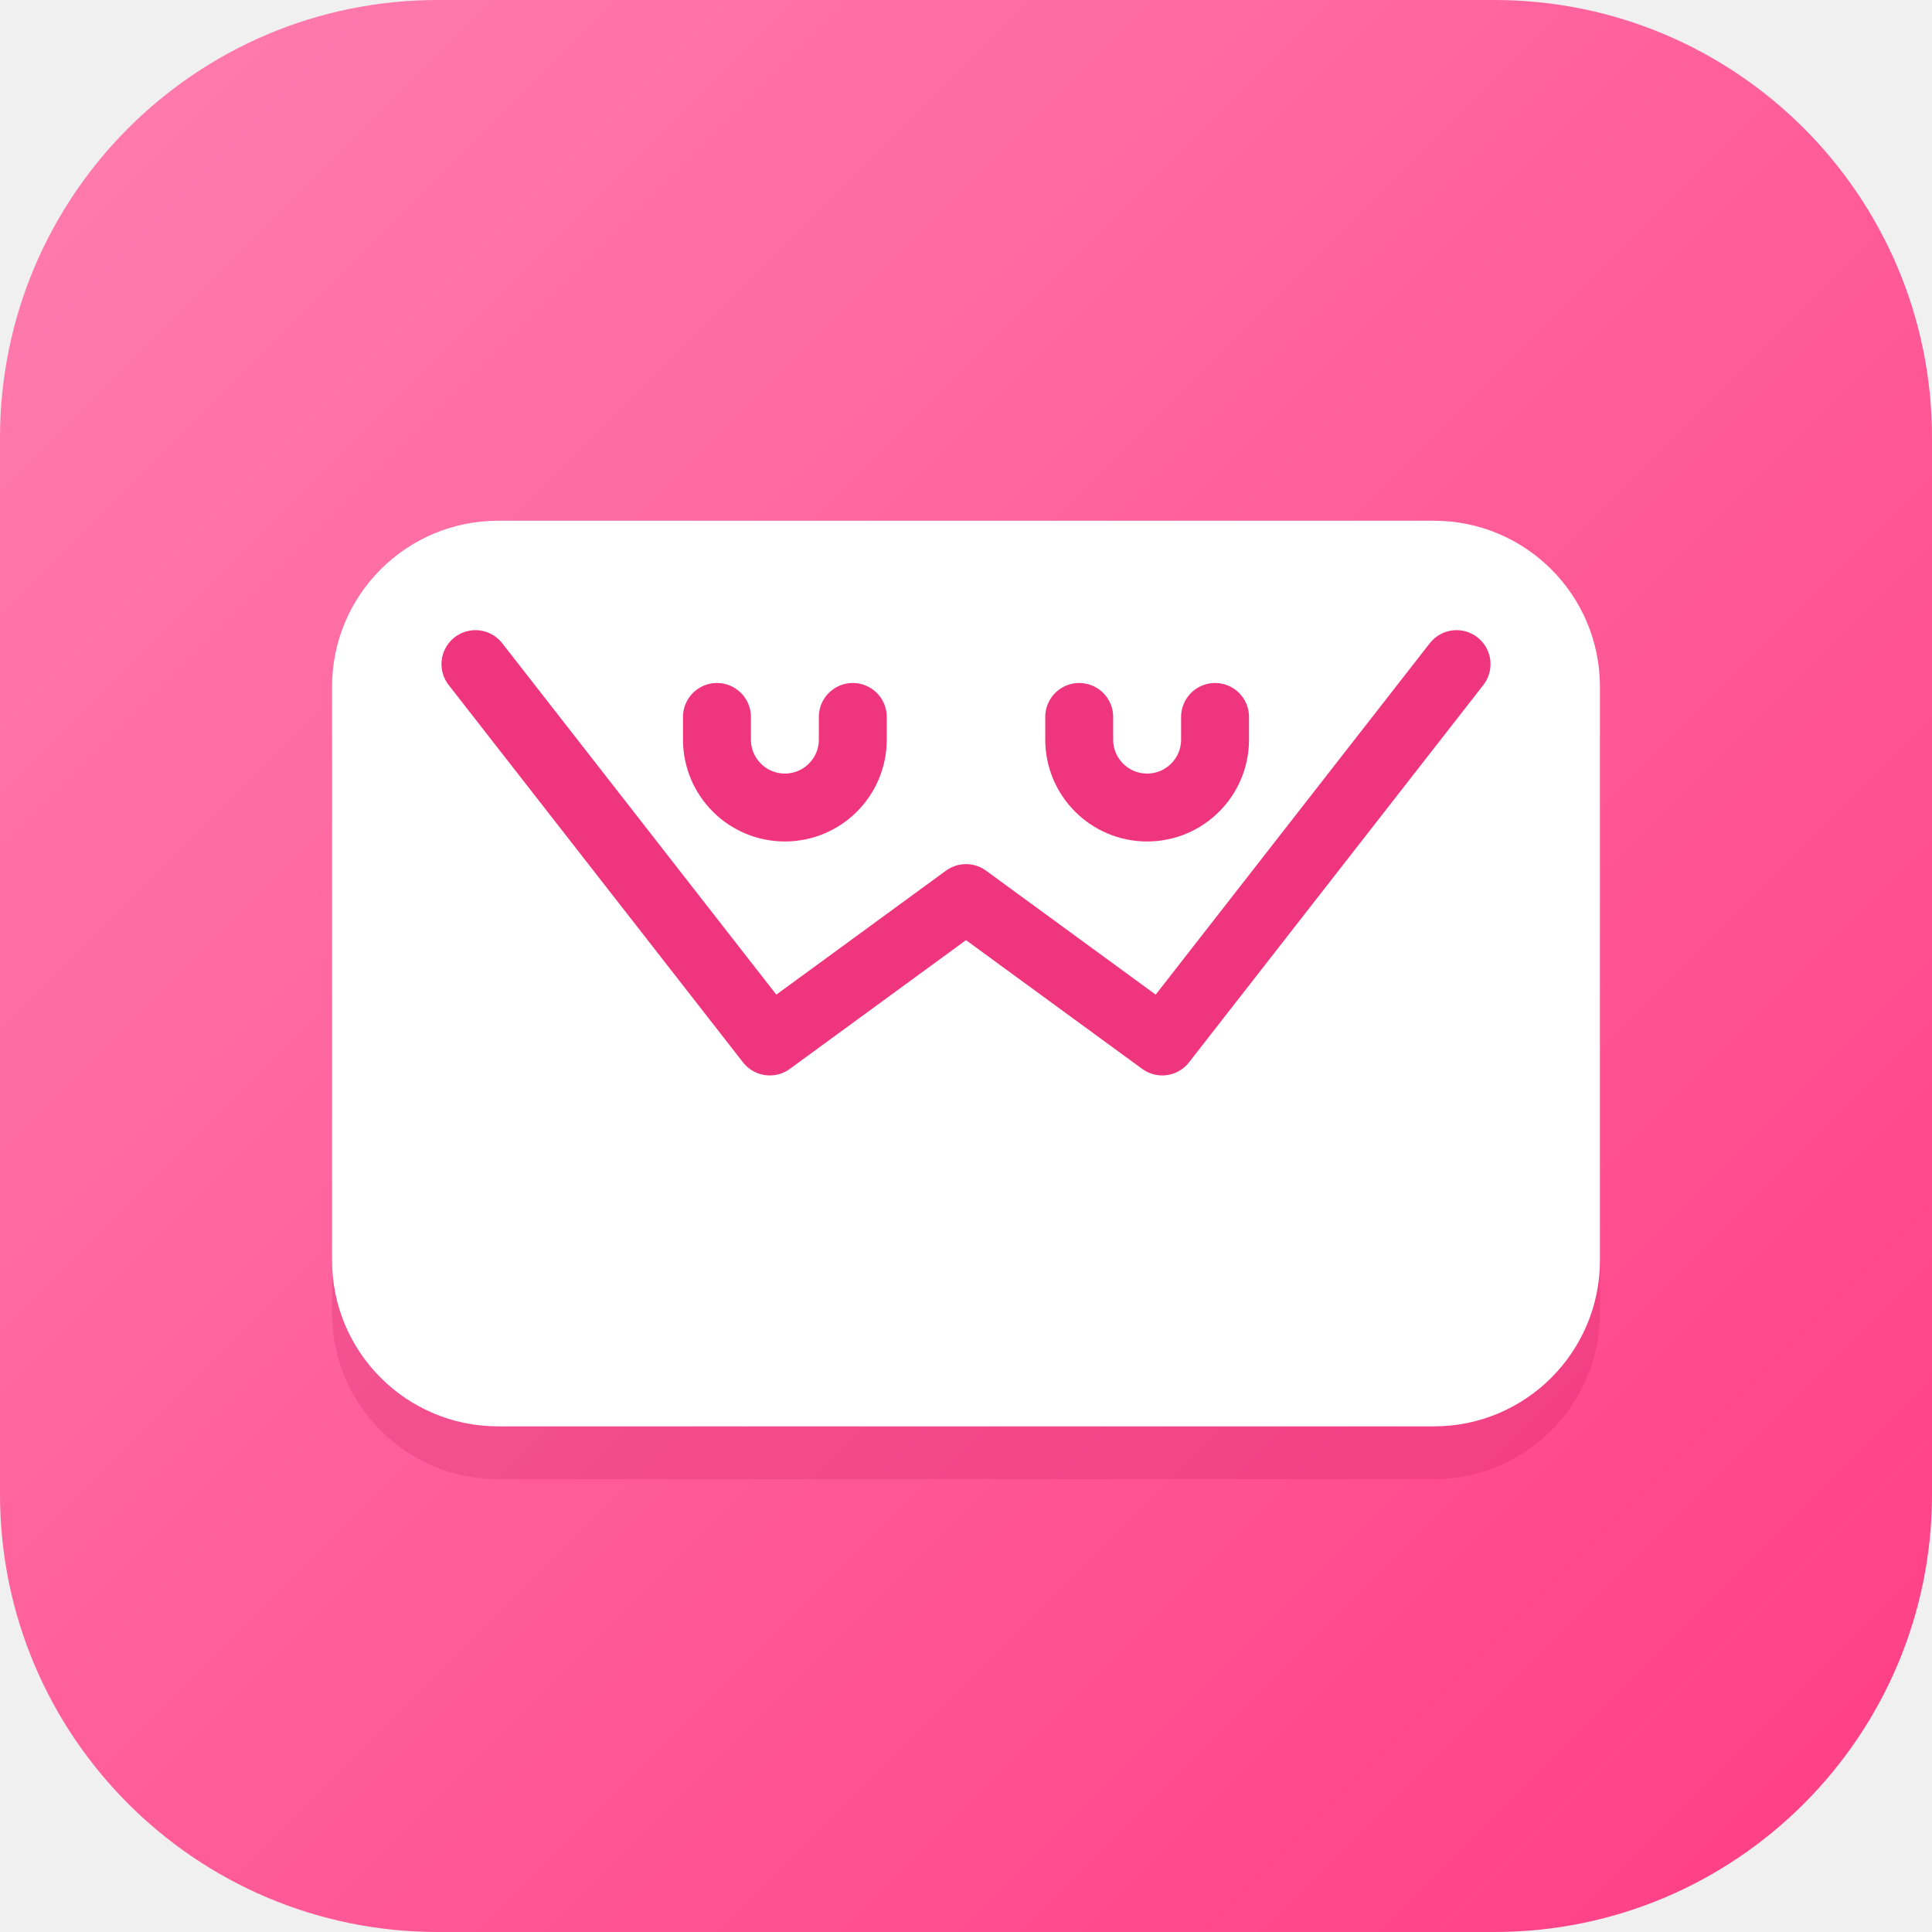
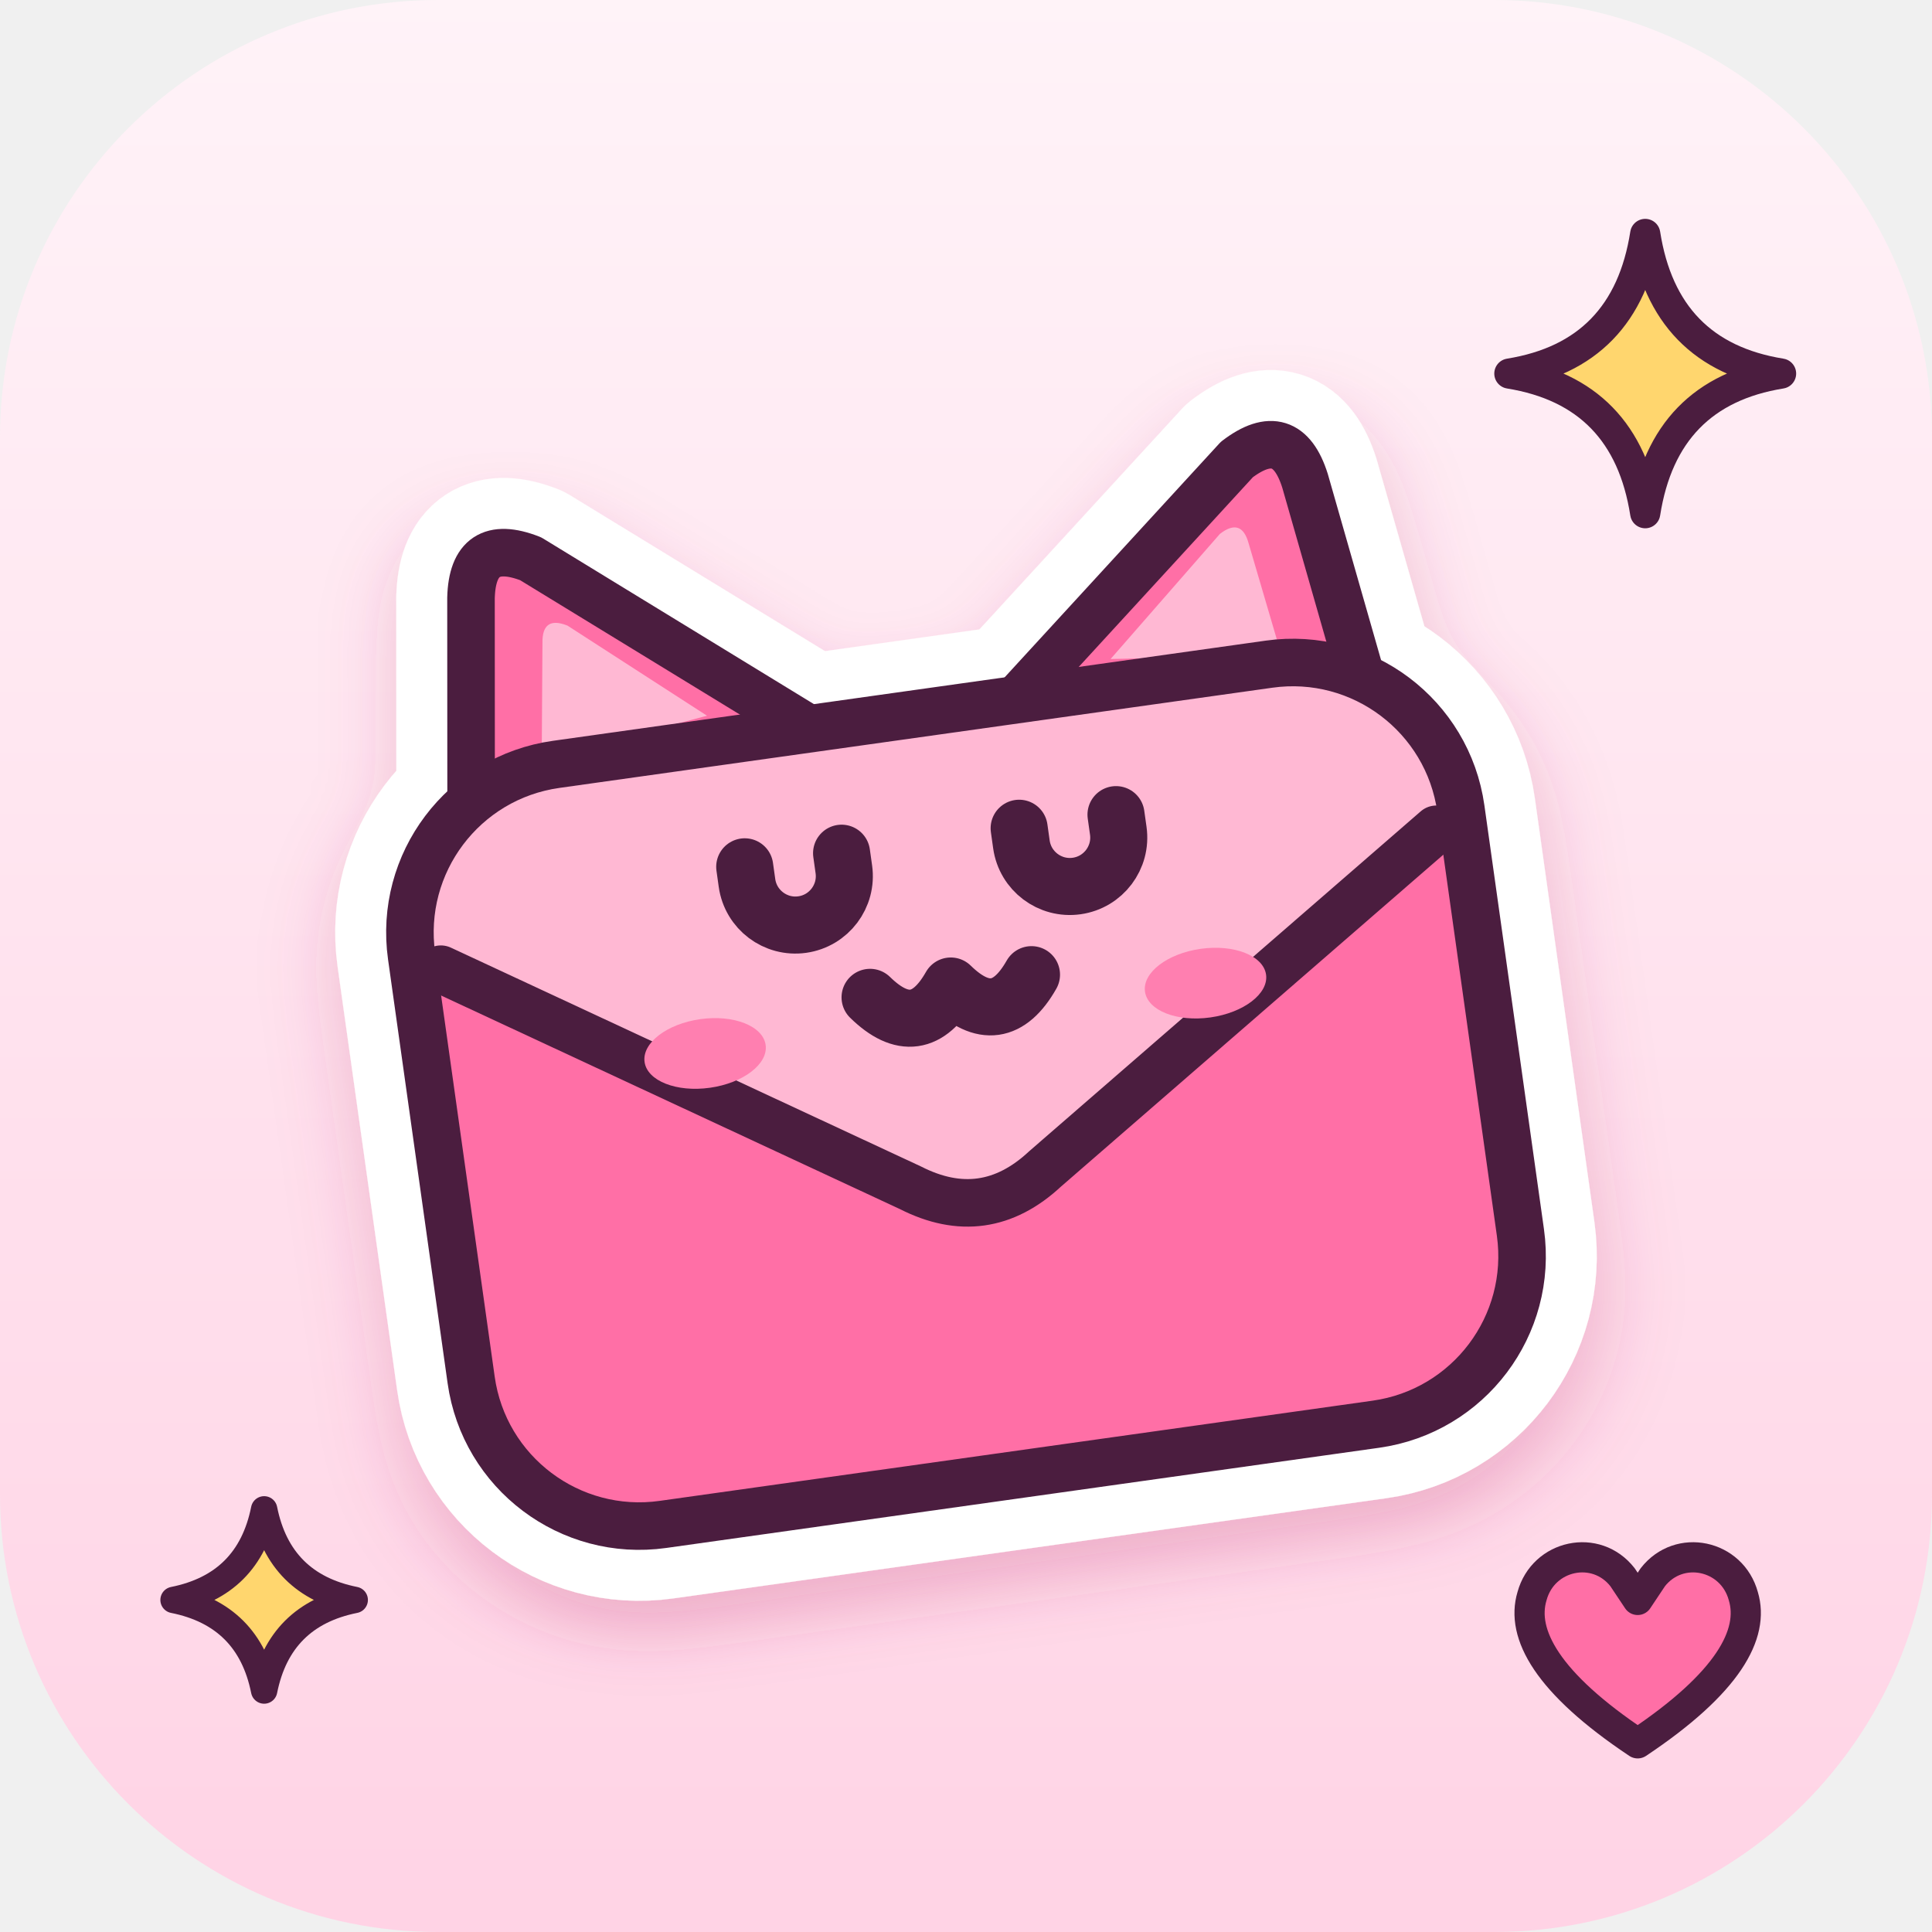
<svg xmlns="http://www.w3.org/2000/svg" viewBox="0 0 512 512" width="512" height="512" role="img" aria-label="UwUMail">
  <defs>
-     <linearGradient id="uwu-bg" x1="0" y1="0" x2="1" y2="1">
-       <stop offset="0" stop-color="#FF7EB0" />
-       <stop offset="1" stop-color="#FF3D84" />
+     <linearGradient id="uwu-bg" x1="0" y1="0" x2="0" y2="1">
+       <stop offset="0" stop-color="#FFF3F8" />
+       <stop offset="1" stop-color="#FFD3E5" />
    </linearGradient>
+     <filter id="uwu-shadow" x="-20%" y="-20%" width="140%" height="150%">
+       <feDropShadow dx="0" dy="10" stdDeviation="10" flood-color="#C2306F" flood-opacity="0.25" />
+     </filter>
  </defs>
  <rect width="512" height="512" rx="116" fill="url(#uwu-bg)" />
-   <rect x="88" y="152" width="336" height="240" rx="44" fill="#C8165F" opacity="0.22" />
-   <rect x="88" y="138" width="336" height="240" rx="44" fill="#FFFFFF" />
-   <g fill="none" stroke="#F0357F" stroke-width="18" stroke-linecap="round" stroke-linejoin="round">
-     <path d="M126 176 L204 276 L256 238 L308 276 L386 176" />
-     <path d="M190 190 v6 a18 18 0 0 0 36 0 v-6" />
-     <path d="M286 190 v6 a18 18 0 0 0 36 0 v-6" />
+   <g transform="translate(256 290) rotate(-8) scale(0.9) translate(-256 -265)" stroke-linecap="round" stroke-linejoin="round">
+     <g fill="#FFFFFF" stroke="#FFFFFF" stroke-width="44" filter="url(#uwu-shadow)">
+       <path d="M118 200 L132 100 Q135 82 151 91 L230 156 Z" />
+       <path d="M394 200 L380 100 Q377 82 361 91 L282 156 Z" />
+       <rect x="100" y="152" width="312" height="226" rx="50" />
+     </g>
+     <g fill="#FF6FA6" stroke="#4B1D3F" stroke-width="14">
+       <path d="M118 200 L132 100 Q135 82 151 91 L230 156 Z" />
+       <path d="M394 200 L380 100 Q377 82 361 91 L282 156 Z" />
+     </g>
+     <g fill="#FFB8D3">
+       <path d="M146 150 L151 116 Q152 108 159 112 L196 144 Z" />
+       <path d="M366 150 L361 116 Q360 108 353 112 L316 144 Z" />
+     </g>
+     <rect x="100" y="152" width="312" height="226" rx="50" fill="#FF6FA6" />
+     <path d="M100 202 A50 50 0 0 1 150 152 H362 A50 50 0 0 1 412 202 L276 290 Q256 304 236 290 Z" fill="#FFB8D3" />
+     <g fill="none" stroke="#4B1D3F" stroke-width="14">
+       <rect x="100" y="152" width="312" height="226" rx="50" />
+       <path d="M108 207 L236 290 Q256 304 276 290 L404 207" />
+     </g>
+     <g transform="translate(256 216) scale(1.2) translate(-256 -216)">
+       <g fill="#FF7FB0">
+         <ellipse cx="194" cy="238" rx="15" ry="8.5" />
+         <ellipse cx="318" cy="238" rx="15" ry="8.5" />
+       </g>
+       <g fill="none" stroke="#4B1D3F" stroke-width="14">
+         <path d="M210 194 v4 a12 12 0 0 0 24 0 v-4" />
+         <path d="M278 194 v4 a12 12 0 0 0 24 0 v-4" />
+         <path d="M236 230 q10 13 20 0 q10 13 20 0" />
+       </g>
+     </g>
+   </g>
+   <g stroke="#4B1D3F" stroke-linejoin="round">
+     <path d="M436 62 Q441 94 472 99 Q441 104 436 136 Q431 104 400 99 Q431 94 436 62Z" fill="#FFD66E" stroke-width="8" />
+     <path d="M434 462 C410 446 403 433 406 423 C409 412 423 409 430 418 L434 424 L438 418 C445 409 459 412 462 423 C465 433 458 446 434 462Z" fill="#FF6FA6" stroke-width="8" />
+     <path d="M70 400 Q74 420 94 424 Q74 428 70 448 Q66 428 46 424 Q66 420 70 400Z" fill="#FFD66E" stroke-width="7" />
  </g>
</svg>
